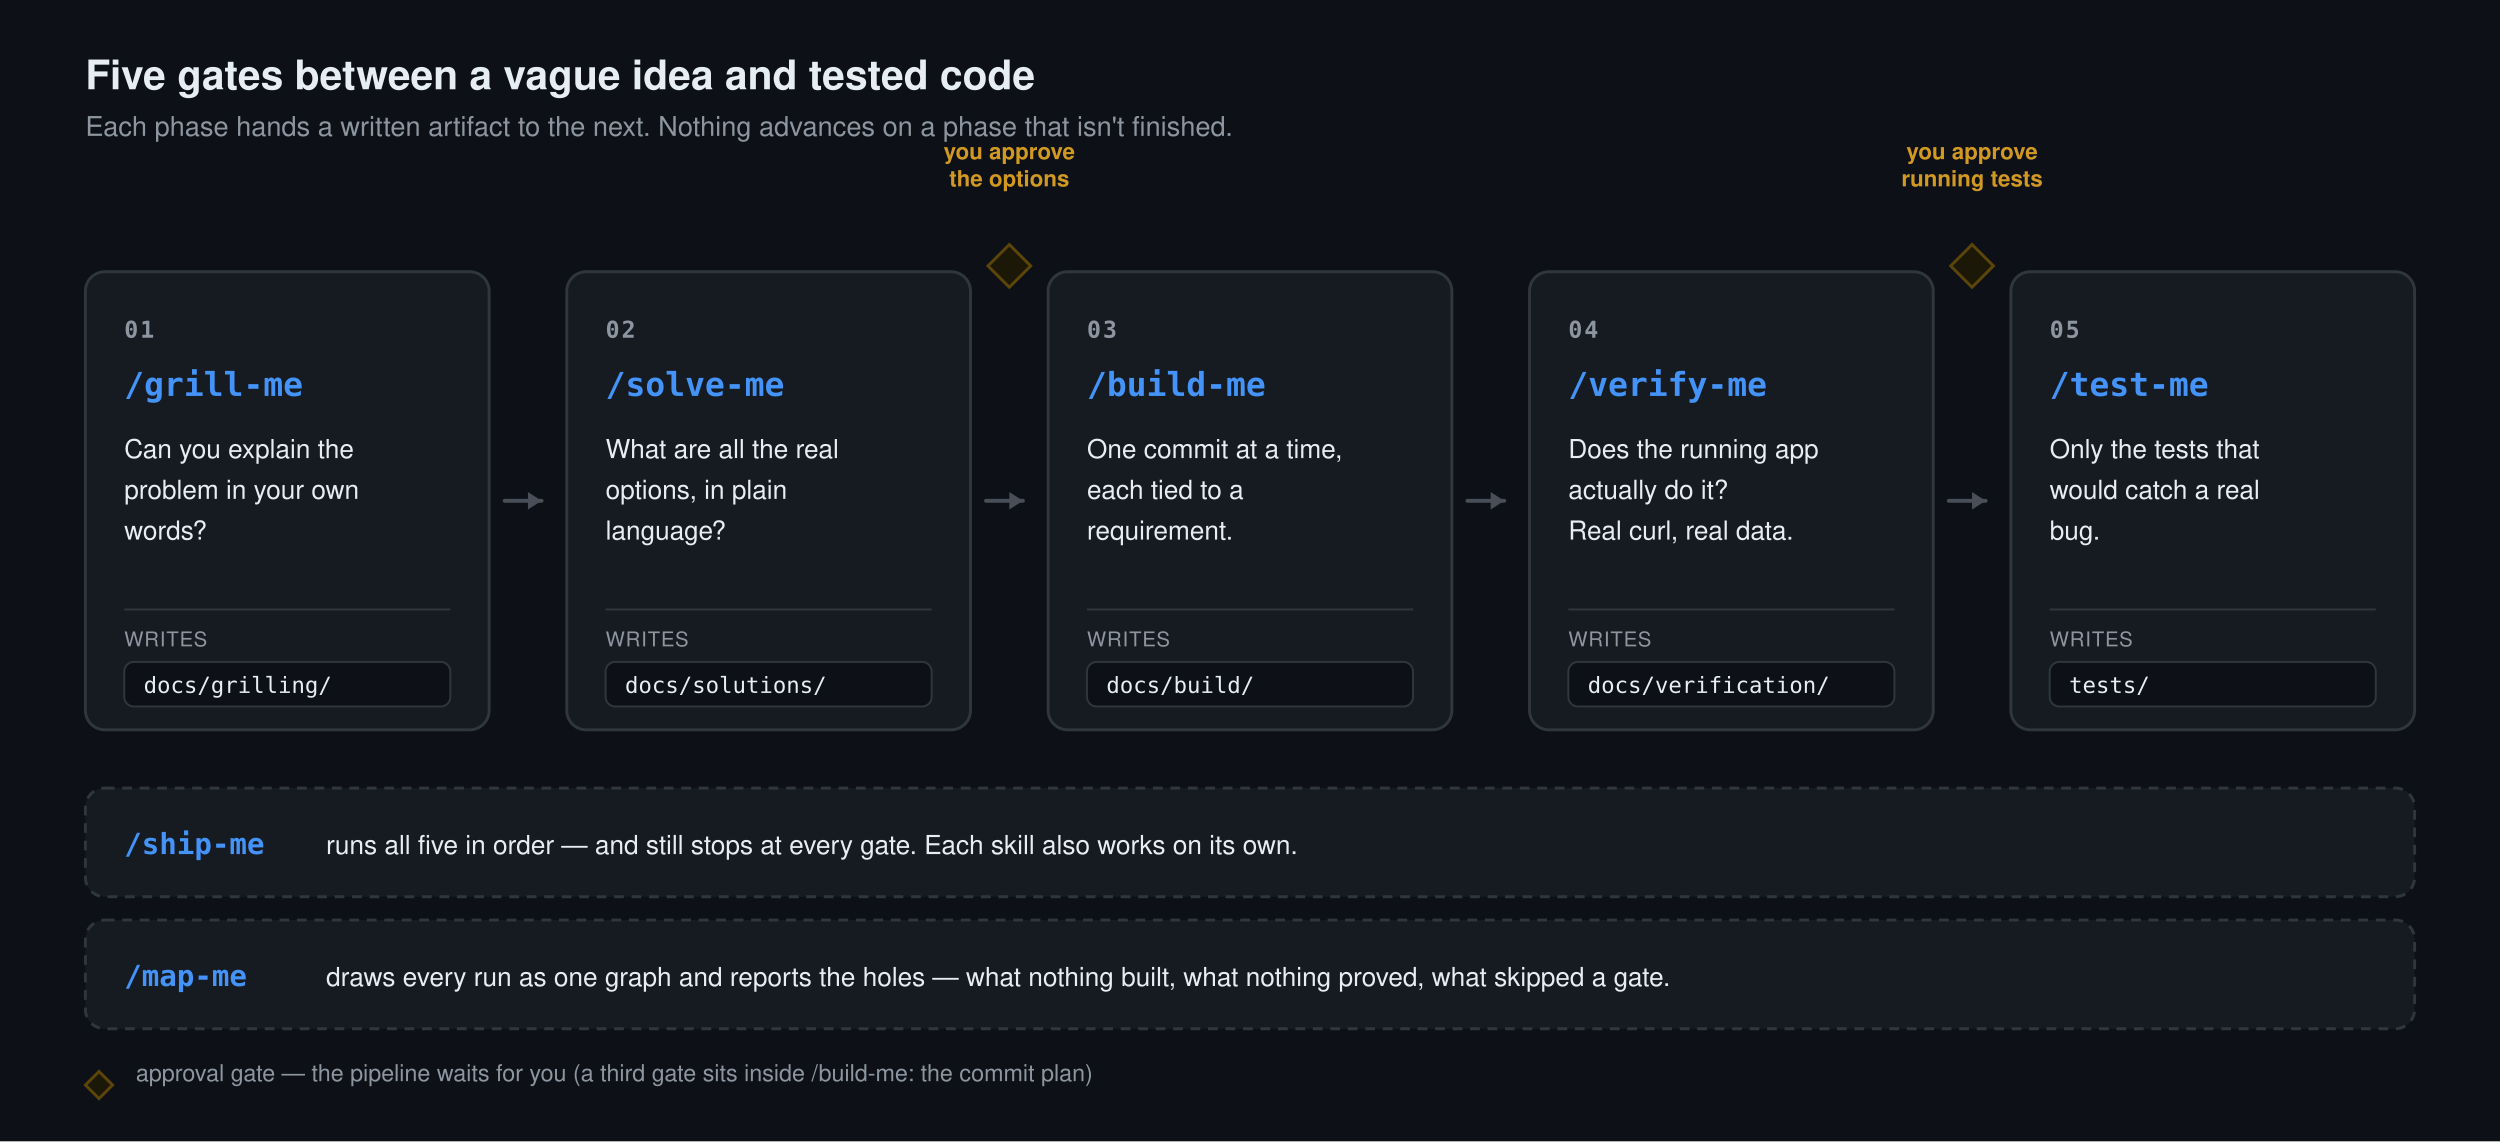
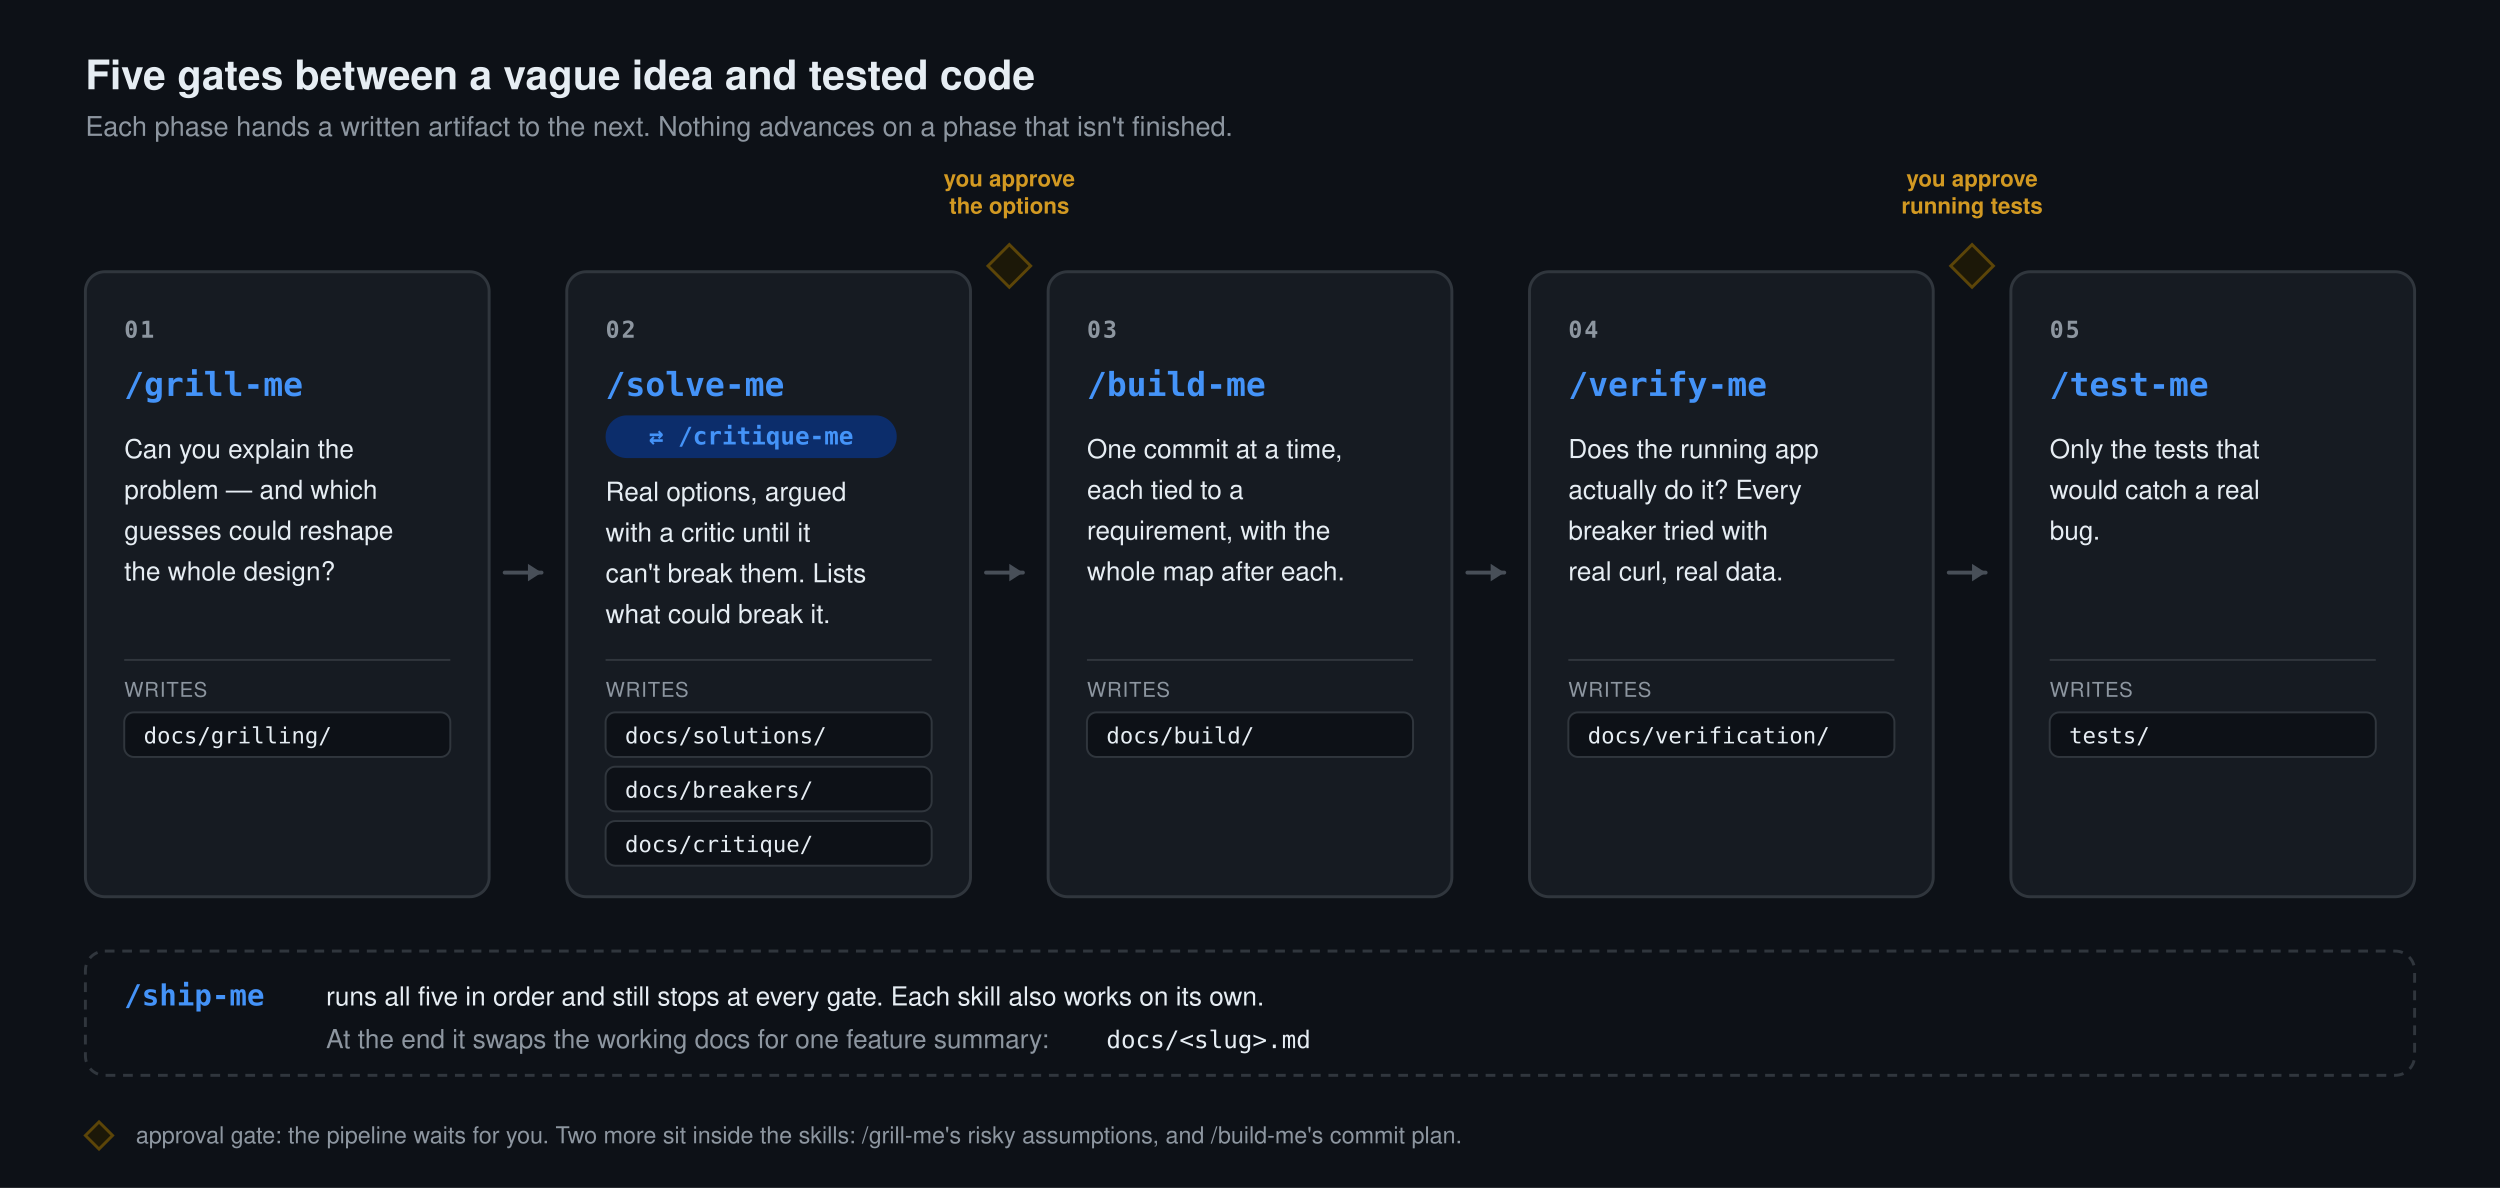
- <svg xmlns="http://www.w3.org/2000/svg" viewBox="0 0 1288 588" width="1288" height="588" font-family="ui-sans-serif,-apple-system,BlinkMacSystemFont,'Segoe UI',Helvetica,Arial,sans-serif" role="img" aria-label="The ship-me pipeline: grill-me, solve-me, build-me, verify-me, test-me, with developer approval gates between them, and map-me drawing every run as one graph.">
-   <rect width="1288" height="588" fill="#0d1117" />
+ <svg xmlns="http://www.w3.org/2000/svg" viewBox="0 0 1288 612" width="1288" height="612" font-family="ui-sans-serif,-apple-system,BlinkMacSystemFont,'Segoe UI',Helvetica,Arial,sans-serif" role="img" aria-label="The ship-me pipeline: grill-me, solve-me in dialogue with critique-me, build-me, verify-me, test-me, with developer approval gates between them, ending in one feature summary.">
+   <rect width="1288" height="612" fill="#0d1117" />
  <text x="44" y="46" font-size="21" font-weight="600" fill="#e6edf3">Five gates between a vague idea and tested code</text>
  <text x="44" y="70" font-size="14" fill="#8d96a0">Each phase hands a written artifact to the next. Nothing advances on a phase that isn't finished.</text>
-   <rect x="44" y="140" width="208" height="236" rx="10" fill="#161b22" stroke="#30363d" stroke-width="1.5" />
+   <rect x="44" y="140" width="208" height="322" rx="10" fill="#161b22" stroke="#30363d" stroke-width="1.5" />
  <text x="64" y="174" font-size="12" font-weight="600" font-family="ui-monospace,SFMono-Regular,'SF Mono',Menlo,Consolas,monospace" fill="#8d96a0" letter-spacing="1">01</text>
  <text x="64" y="204" font-size="17" font-weight="600" font-family="ui-monospace,SFMono-Regular,'SF Mono',Menlo,Consolas,monospace" fill="#4493f8">/grill-me</text>
  <text x="64" y="236" font-size="13.5" fill="#e6edf3">Can you explain the</text>
-   <text x="64" y="257" font-size="13.5" fill="#e6edf3">problem in your own</text>
-   <text x="64" y="278" font-size="13.5" fill="#e6edf3">words?</text>
-   <line x1="64" y1="314" x2="232" y2="314" stroke="#30363d" stroke-width="1" />
-   <text x="64" y="333" font-size="10.5" fill="#8d96a0" letter-spacing="0.6">WRITES</text>
-   <rect x="64" y="341" width="168" height="23" rx="5" fill="#0d1117" stroke="#30363d" stroke-width="1" />
-   <text x="74" y="357" font-size="11.5" font-family="ui-monospace,SFMono-Regular,'SF Mono',Menlo,Consolas,monospace" fill="#e6edf3">docs/grilling/</text>
-   <line x1="260" y1="258.0" x2="279" y2="258.0" stroke="#484f58" stroke-width="2" stroke-linecap="round" />
-   <path d="M 279 258.0 l -7 -4.5 v 9 z" fill="#484f58" />
-   <rect x="292" y="140" width="208" height="236" rx="10" fill="#161b22" stroke="#30363d" stroke-width="1.5" />
+   <text x="64" y="257" font-size="13.5" fill="#e6edf3">problem — and which</text>
+   <text x="64" y="278" font-size="13.5" fill="#e6edf3">guesses could reshape</text>
+   <text x="64" y="299" font-size="13.5" fill="#e6edf3">the whole design?</text>
+   <line x1="64" y1="340" x2="232" y2="340" stroke="#30363d" stroke-width="1" />
+   <text x="64" y="359" font-size="10.5" fill="#8d96a0" letter-spacing="0.6">WRITES</text>
+   <rect x="64" y="367" width="168" height="23" rx="5" fill="#0d1117" stroke="#30363d" stroke-width="1" />
+   <text x="74" y="383" font-size="11.5" font-family="ui-monospace,SFMono-Regular,'SF Mono',Menlo,Consolas,monospace" fill="#e6edf3">docs/grilling/</text>
+   <line x1="260" y1="295" x2="279" y2="295" stroke="#484f58" stroke-width="2" stroke-linecap="round" />
+   <path d="M 279 295 l -7 -4.5 v 9 z" fill="#484f58" />
+   <rect x="292" y="140" width="208" height="322" rx="10" fill="#161b22" stroke="#30363d" stroke-width="1.5" />
  <text x="312" y="174" font-size="12" font-weight="600" font-family="ui-monospace,SFMono-Regular,'SF Mono',Menlo,Consolas,monospace" fill="#8d96a0" letter-spacing="1">02</text>
  <text x="312" y="204" font-size="17" font-weight="600" font-family="ui-monospace,SFMono-Regular,'SF Mono',Menlo,Consolas,monospace" fill="#4493f8">/solve-me</text>
-   <text x="312" y="236" font-size="13.5" fill="#e6edf3">What are all the real</text>
-   <text x="312" y="257" font-size="13.5" fill="#e6edf3">options, in plain</text>
-   <text x="312" y="278" font-size="13.5" fill="#e6edf3">language?</text>
-   <line x1="312" y1="314" x2="480" y2="314" stroke="#30363d" stroke-width="1" />
-   <text x="312" y="333" font-size="10.5" fill="#8d96a0" letter-spacing="0.6">WRITES</text>
-   <rect x="312" y="341" width="168" height="23" rx="5" fill="#0d1117" stroke="#30363d" stroke-width="1" />
-   <text x="322" y="357" font-size="11.5" font-family="ui-monospace,SFMono-Regular,'SF Mono',Menlo,Consolas,monospace" fill="#e6edf3">docs/solutions/</text>
-   <line x1="508" y1="258.0" x2="527" y2="258.0" stroke="#484f58" stroke-width="2" stroke-linecap="round" />
-   <path d="M 527 258.0 l -7 -4.5 v 9 z" fill="#484f58" />
-   <rect x="540" y="140" width="208" height="236" rx="10" fill="#161b22" stroke="#30363d" stroke-width="1.5" />
+   <rect x="312" y="214" width="150" height="22" rx="11" fill="#0c2d6b" />
+   <text x="387" y="229" font-size="12.5" font-weight="600" font-family="ui-monospace,SFMono-Regular,'SF Mono',Menlo,Consolas,monospace" fill="#4493f8" text-anchor="middle">⇄ /critique-me</text>
+   <text x="312" y="258" font-size="13.5" fill="#e6edf3">Real options, argued</text>
+   <text x="312" y="279" font-size="13.5" fill="#e6edf3">with a critic until it</text>
+   <text x="312" y="300" font-size="13.5" fill="#e6edf3">can't break them. Lists</text>
+   <text x="312" y="321" font-size="13.5" fill="#e6edf3">what could break it.</text>
+   <line x1="312" y1="340" x2="480" y2="340" stroke="#30363d" stroke-width="1" />
+   <text x="312" y="359" font-size="10.5" fill="#8d96a0" letter-spacing="0.6">WRITES</text>
+   <rect x="312" y="367" width="168" height="23" rx="5" fill="#0d1117" stroke="#30363d" stroke-width="1" />
+   <text x="322" y="383" font-size="11.5" font-family="ui-monospace,SFMono-Regular,'SF Mono',Menlo,Consolas,monospace" fill="#e6edf3">docs/solutions/</text>
+   <rect x="312" y="395" width="168" height="23" rx="5" fill="#0d1117" stroke="#30363d" stroke-width="1" />
+   <text x="322" y="411" font-size="11.5" font-family="ui-monospace,SFMono-Regular,'SF Mono',Menlo,Consolas,monospace" fill="#e6edf3">docs/breakers/</text>
+   <rect x="312" y="423" width="168" height="23" rx="5" fill="#0d1117" stroke="#30363d" stroke-width="1" />
+   <text x="322" y="439" font-size="11.5" font-family="ui-monospace,SFMono-Regular,'SF Mono',Menlo,Consolas,monospace" fill="#e6edf3">docs/critique/</text>
+   <line x1="508" y1="295" x2="527" y2="295" stroke="#484f58" stroke-width="2" stroke-linecap="round" />
+   <path d="M 527 295 l -7 -4.5 v 9 z" fill="#484f58" />
+   <rect x="540" y="140" width="208" height="322" rx="10" fill="#161b22" stroke="#30363d" stroke-width="1.5" />
  <text x="560" y="174" font-size="12" font-weight="600" font-family="ui-monospace,SFMono-Regular,'SF Mono',Menlo,Consolas,monospace" fill="#8d96a0" letter-spacing="1">03</text>
  <text x="560" y="204" font-size="17" font-weight="600" font-family="ui-monospace,SFMono-Regular,'SF Mono',Menlo,Consolas,monospace" fill="#4493f8">/build-me</text>
  <text x="560" y="236" font-size="13.5" fill="#e6edf3">One commit at a time,</text>
  <text x="560" y="257" font-size="13.5" fill="#e6edf3">each tied to a</text>
-   <text x="560" y="278" font-size="13.5" fill="#e6edf3">requirement.</text>
-   <line x1="560" y1="314" x2="728" y2="314" stroke="#30363d" stroke-width="1" />
-   <text x="560" y="333" font-size="10.5" fill="#8d96a0" letter-spacing="0.6">WRITES</text>
-   <rect x="560" y="341" width="168" height="23" rx="5" fill="#0d1117" stroke="#30363d" stroke-width="1" />
-   <text x="570" y="357" font-size="11.5" font-family="ui-monospace,SFMono-Regular,'SF Mono',Menlo,Consolas,monospace" fill="#e6edf3">docs/build/</text>
-   <line x1="756" y1="258.0" x2="775" y2="258.0" stroke="#484f58" stroke-width="2" stroke-linecap="round" />
-   <path d="M 775 258.0 l -7 -4.5 v 9 z" fill="#484f58" />
-   <rect x="788" y="140" width="208" height="236" rx="10" fill="#161b22" stroke="#30363d" stroke-width="1.5" />
+   <text x="560" y="278" font-size="13.5" fill="#e6edf3">requirement, with the</text>
+   <text x="560" y="299" font-size="13.5" fill="#e6edf3">whole map after each.</text>
+   <line x1="560" y1="340" x2="728" y2="340" stroke="#30363d" stroke-width="1" />
+   <text x="560" y="359" font-size="10.5" fill="#8d96a0" letter-spacing="0.6">WRITES</text>
+   <rect x="560" y="367" width="168" height="23" rx="5" fill="#0d1117" stroke="#30363d" stroke-width="1" />
+   <text x="570" y="383" font-size="11.5" font-family="ui-monospace,SFMono-Regular,'SF Mono',Menlo,Consolas,monospace" fill="#e6edf3">docs/build/</text>
+   <line x1="756" y1="295" x2="775" y2="295" stroke="#484f58" stroke-width="2" stroke-linecap="round" />
+   <path d="M 775 295 l -7 -4.5 v 9 z" fill="#484f58" />
+   <rect x="788" y="140" width="208" height="322" rx="10" fill="#161b22" stroke="#30363d" stroke-width="1.5" />
  <text x="808" y="174" font-size="12" font-weight="600" font-family="ui-monospace,SFMono-Regular,'SF Mono',Menlo,Consolas,monospace" fill="#8d96a0" letter-spacing="1">04</text>
  <text x="808" y="204" font-size="17" font-weight="600" font-family="ui-monospace,SFMono-Regular,'SF Mono',Menlo,Consolas,monospace" fill="#4493f8">/verify-me</text>
  <text x="808" y="236" font-size="13.5" fill="#e6edf3">Does the running app</text>
-   <text x="808" y="257" font-size="13.5" fill="#e6edf3">actually do it?</text>
-   <text x="808" y="278" font-size="13.5" fill="#e6edf3">Real curl, real data.</text>
-   <line x1="808" y1="314" x2="976" y2="314" stroke="#30363d" stroke-width="1" />
-   <text x="808" y="333" font-size="10.5" fill="#8d96a0" letter-spacing="0.6">WRITES</text>
-   <rect x="808" y="341" width="168" height="23" rx="5" fill="#0d1117" stroke="#30363d" stroke-width="1" />
-   <text x="818" y="357" font-size="11.5" font-family="ui-monospace,SFMono-Regular,'SF Mono',Menlo,Consolas,monospace" fill="#e6edf3">docs/verification/</text>
-   <line x1="1004" y1="258.0" x2="1023" y2="258.0" stroke="#484f58" stroke-width="2" stroke-linecap="round" />
-   <path d="M 1023 258.0 l -7 -4.5 v 9 z" fill="#484f58" />
-   <rect x="1036" y="140" width="208" height="236" rx="10" fill="#161b22" stroke="#30363d" stroke-width="1.5" />
+   <text x="808" y="257" font-size="13.5" fill="#e6edf3">actually do it? Every</text>
+   <text x="808" y="278" font-size="13.5" fill="#e6edf3">breaker tried with</text>
+   <text x="808" y="299" font-size="13.5" fill="#e6edf3">real curl, real data.</text>
+   <line x1="808" y1="340" x2="976" y2="340" stroke="#30363d" stroke-width="1" />
+   <text x="808" y="359" font-size="10.5" fill="#8d96a0" letter-spacing="0.6">WRITES</text>
+   <rect x="808" y="367" width="168" height="23" rx="5" fill="#0d1117" stroke="#30363d" stroke-width="1" />
+   <text x="818" y="383" font-size="11.5" font-family="ui-monospace,SFMono-Regular,'SF Mono',Menlo,Consolas,monospace" fill="#e6edf3">docs/verification/</text>
+   <line x1="1004" y1="295" x2="1023" y2="295" stroke="#484f58" stroke-width="2" stroke-linecap="round" />
+   <path d="M 1023 295 l -7 -4.5 v 9 z" fill="#484f58" />
+   <rect x="1036" y="140" width="208" height="322" rx="10" fill="#161b22" stroke="#30363d" stroke-width="1.5" />
  <text x="1056" y="174" font-size="12" font-weight="600" font-family="ui-monospace,SFMono-Regular,'SF Mono',Menlo,Consolas,monospace" fill="#8d96a0" letter-spacing="1">05</text>
  <text x="1056" y="204" font-size="17" font-weight="600" font-family="ui-monospace,SFMono-Regular,'SF Mono',Menlo,Consolas,monospace" fill="#4493f8">/test-me</text>
  <text x="1056" y="236" font-size="13.5" fill="#e6edf3">Only the tests that</text>
  <text x="1056" y="257" font-size="13.5" fill="#e6edf3">would catch a real</text>
  <text x="1056" y="278" font-size="13.5" fill="#e6edf3">bug.</text>
-   <line x1="1056" y1="314" x2="1224" y2="314" stroke="#30363d" stroke-width="1" />
-   <text x="1056" y="333" font-size="10.5" fill="#8d96a0" letter-spacing="0.6">WRITES</text>
-   <rect x="1056" y="341" width="168" height="23" rx="5" fill="#0d1117" stroke="#30363d" stroke-width="1" />
-   <text x="1066" y="357" font-size="11.5" font-family="ui-monospace,SFMono-Regular,'SF Mono',Menlo,Consolas,monospace" fill="#e6edf3">tests/</text>
-   <path d="M 520.0 126 l 11 11 l -11 11 l -11 -11 z" fill="#1c1808" stroke="#5c4508" stroke-width="1.5" />
-   <text x="520.0" y="82" font-size="11.5" font-weight="600" fill="#d29922" text-anchor="middle">you approve</text>
-   <text x="520.0" y="96" font-size="11.5" font-weight="600" fill="#d29922" text-anchor="middle">the options</text>
-   <path d="M 1016.0 126 l 11 11 l -11 11 l -11 -11 z" fill="#1c1808" stroke="#5c4508" stroke-width="1.5" />
-   <text x="1016.0" y="82" font-size="11.5" font-weight="600" fill="#d29922" text-anchor="middle">you approve</text>
-   <text x="1016.0" y="96" font-size="11.5" font-weight="600" fill="#d29922" text-anchor="middle">running tests</text>
-   <rect x="44" y="406" width="1200" height="56" rx="10" fill="#161b22" stroke="#30363d" stroke-width="1.5" stroke-dasharray="5 4" />
-   <text x="64" y="440" font-size="15" font-weight="600" font-family="ui-monospace,SFMono-Regular,'SF Mono',Menlo,Consolas,monospace" fill="#4493f8">/ship-me</text>
-   <text x="168" y="440" font-size="13.5" fill="#e6edf3">runs all five in order — and still stops at every gate. Each skill also works on its own.</text>
-   <rect x="44" y="474" width="1200" height="56" rx="10" fill="#161b22" stroke="#30363d" stroke-width="1.5" stroke-dasharray="5 4" />
-   <text x="64" y="508" font-size="15" font-weight="600" font-family="ui-monospace,SFMono-Regular,'SF Mono',Menlo,Consolas,monospace" fill="#4493f8">/map-me</text>
-   <text x="168" y="508" font-size="13.5" fill="#e6edf3">draws every run as one graph and reports the holes — what nothing built, what nothing proved, what skipped a gate.</text>
-   <path d="M 51 552 l 7 7 l -7 7 l -7 -7 z" fill="#1c1808" stroke="#5c4508" stroke-width="1.5" />
-   <text x="70" y="557" font-size="12" fill="#8d96a0">approval gate — the pipeline waits for you (a third gate sits inside /build-me: the commit plan)</text>
+   <line x1="1056" y1="340" x2="1224" y2="340" stroke="#30363d" stroke-width="1" />
+   <text x="1056" y="359" font-size="10.5" fill="#8d96a0" letter-spacing="0.6">WRITES</text>
+   <rect x="1056" y="367" width="168" height="23" rx="5" fill="#0d1117" stroke="#30363d" stroke-width="1" />
+   <text x="1066" y="383" font-size="11.5" font-family="ui-monospace,SFMono-Regular,'SF Mono',Menlo,Consolas,monospace" fill="#e6edf3">tests/</text>
+   <path d="M 520 126 l 11 11 l -11 11 l -11 -11 z" fill="#1c1808" stroke="#5c4508" stroke-width="1.5" />
+   <text x="520" y="96" font-size="11.5" font-weight="600" fill="#d29922" text-anchor="middle">you approve</text>
+   <text x="520" y="110" font-size="11.5" font-weight="600" fill="#d29922" text-anchor="middle">the options</text>
+   <path d="M 1016 126 l 11 11 l -11 11 l -11 -11 z" fill="#1c1808" stroke="#5c4508" stroke-width="1.5" />
+   <text x="1016" y="96" font-size="11.5" font-weight="600" fill="#d29922" text-anchor="middle">you approve</text>
+   <text x="1016" y="110" font-size="11.5" font-weight="600" fill="#d29922" text-anchor="middle">running tests</text>
+   <rect x="44" y="490" width="1200" height="64" rx="10" fill="#0d1117" stroke="#30363d" stroke-width="1.5" stroke-dasharray="5 4" />
+   <text x="64" y="518" font-size="15" font-weight="600" font-family="ui-monospace,SFMono-Regular,'SF Mono',Menlo,Consolas,monospace" fill="#4493f8">/ship-me</text>
+   <text x="168" y="518" font-size="13.5" fill="#e6edf3">runs all five in order and still stops at every gate. Each skill also works on its own.</text>
+   <text x="168" y="540" font-size="13.5" fill="#8d96a0">At the end it swaps the working docs for one feature summary:</text>
+   <text x="570" y="540" font-size="12.5" font-family="ui-monospace,SFMono-Regular,'SF Mono',Menlo,Consolas,monospace" fill="#e6edf3">docs/&lt;slug&gt;.md</text>
+   <path d="M 51 578 l 7 7 l -7 7 l -7 -7 z" fill="#1c1808" stroke="#5c4508" stroke-width="1.5" />
+   <text x="70" y="589" font-size="12" fill="#8d96a0">approval gate: the pipeline waits for you. Two more sit inside the skills: /grill-me's risky assumptions, and /build-me's commit plan.</text>
</svg>
